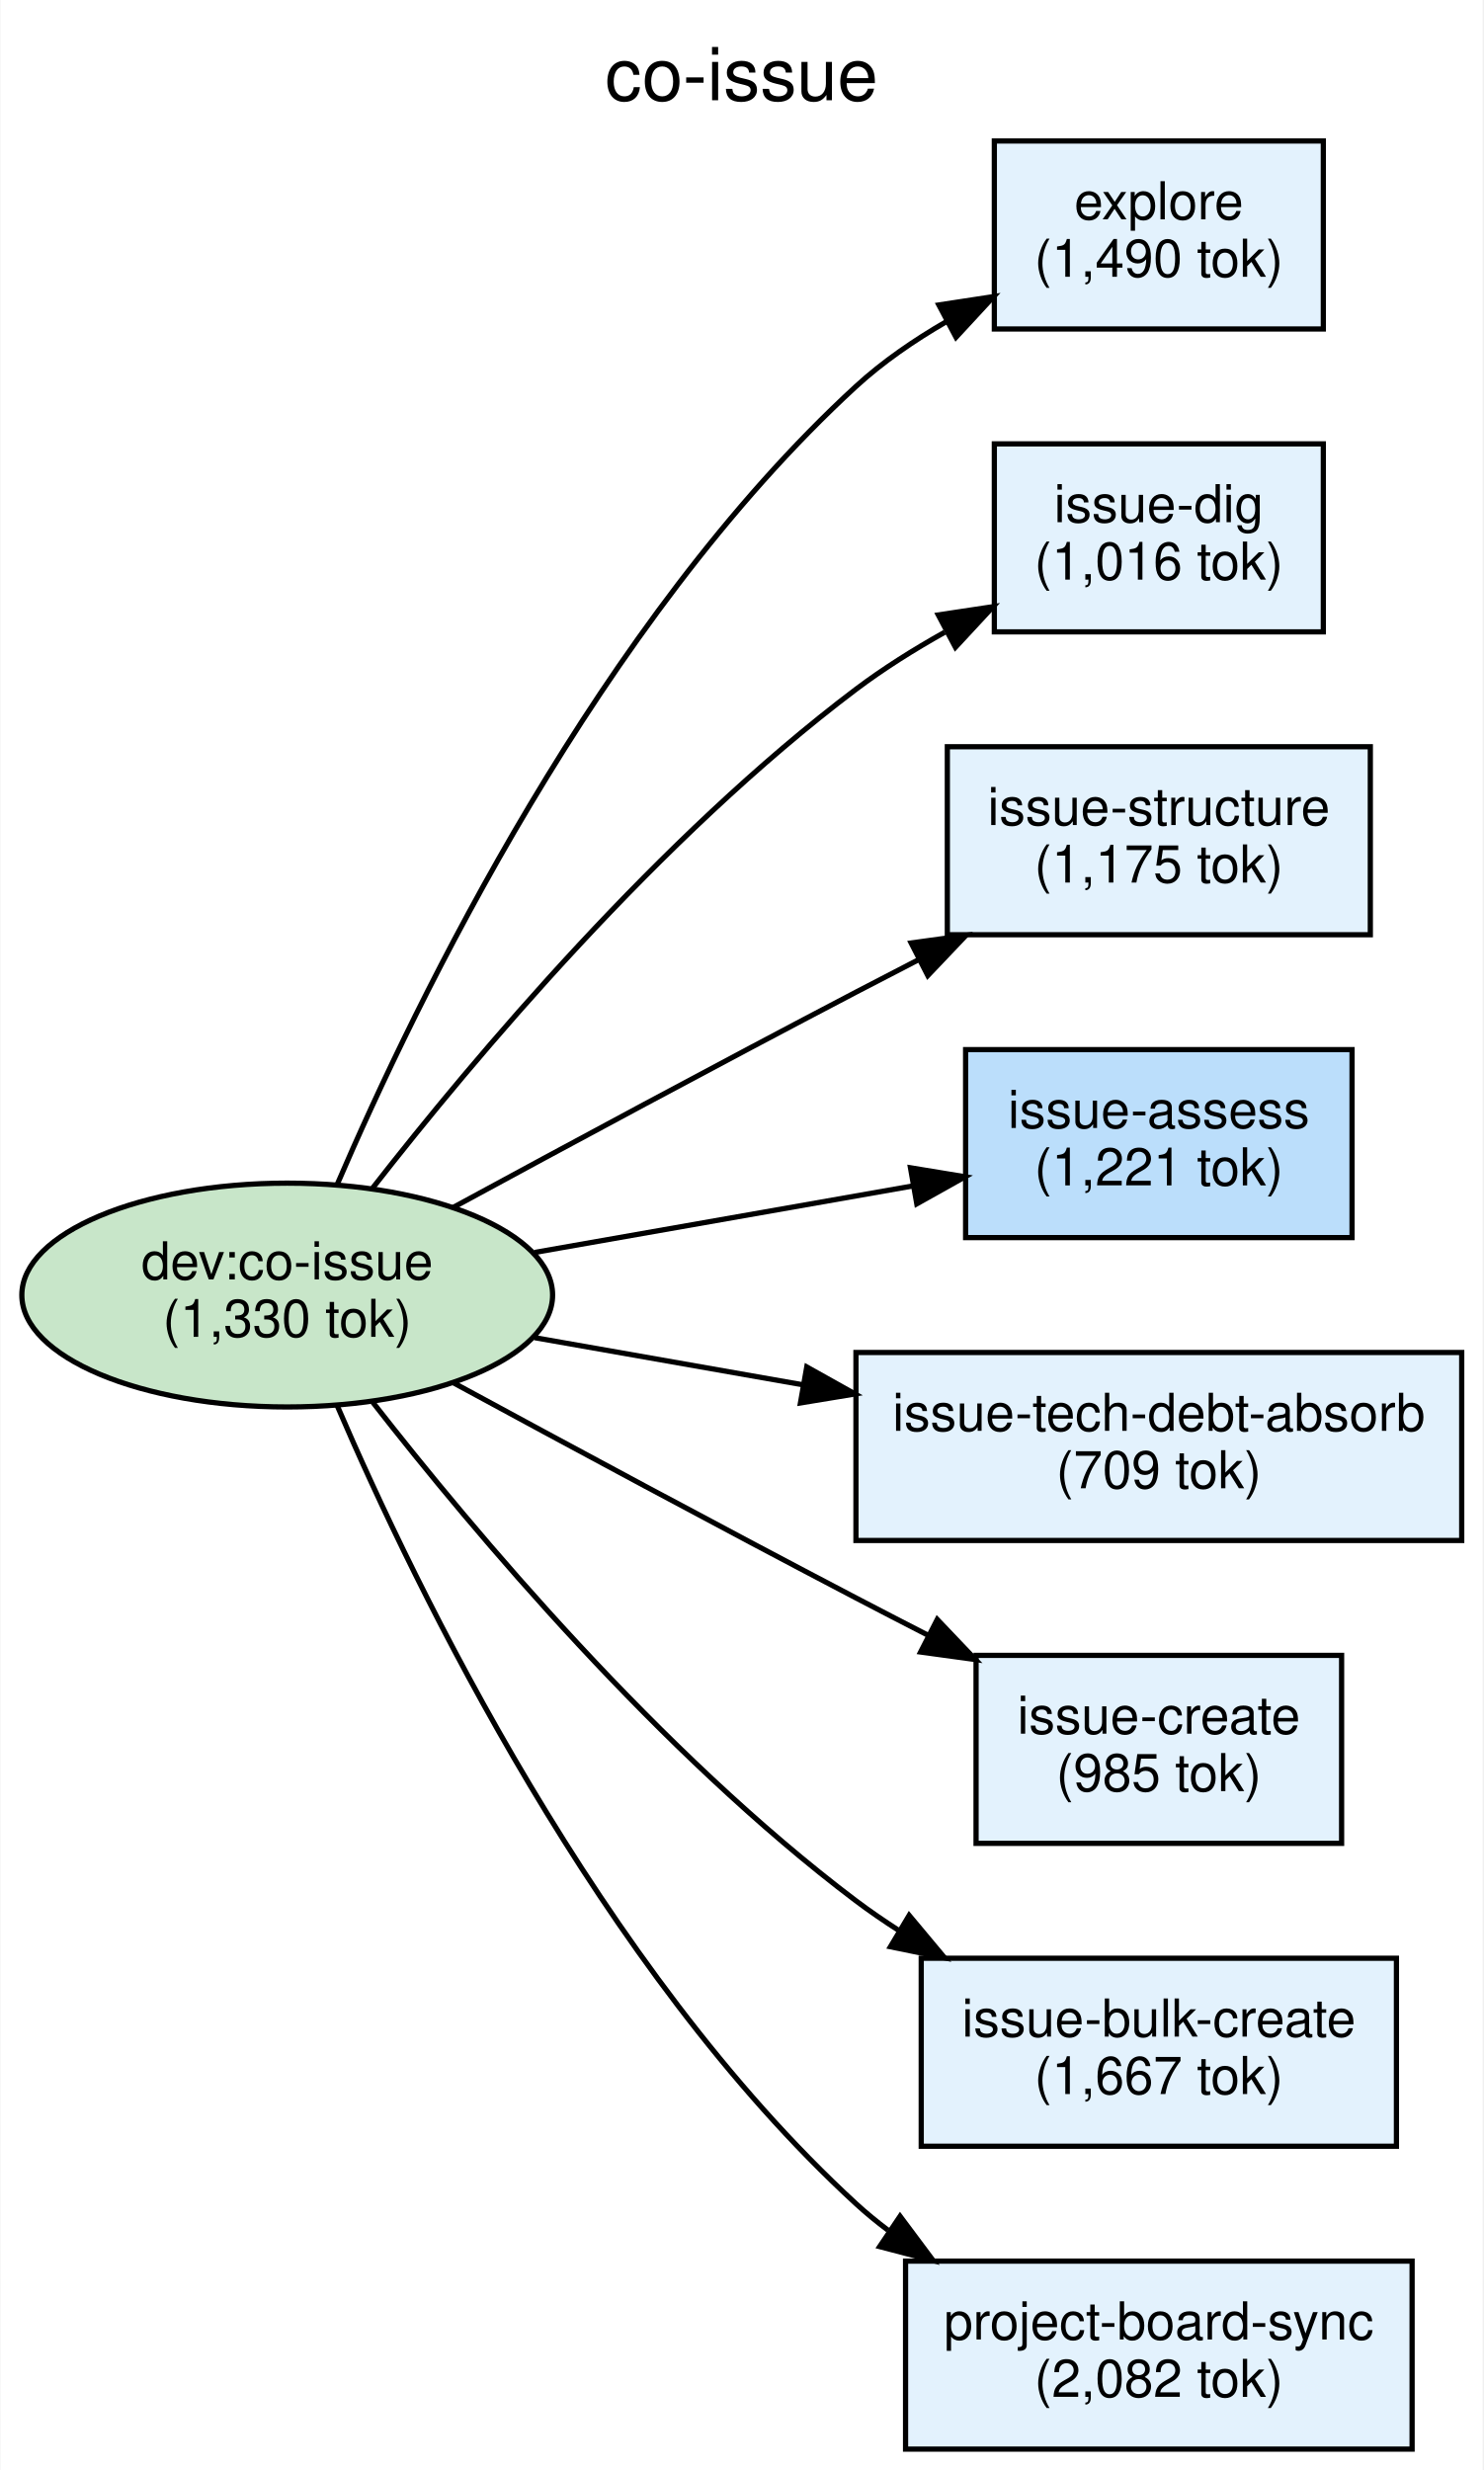
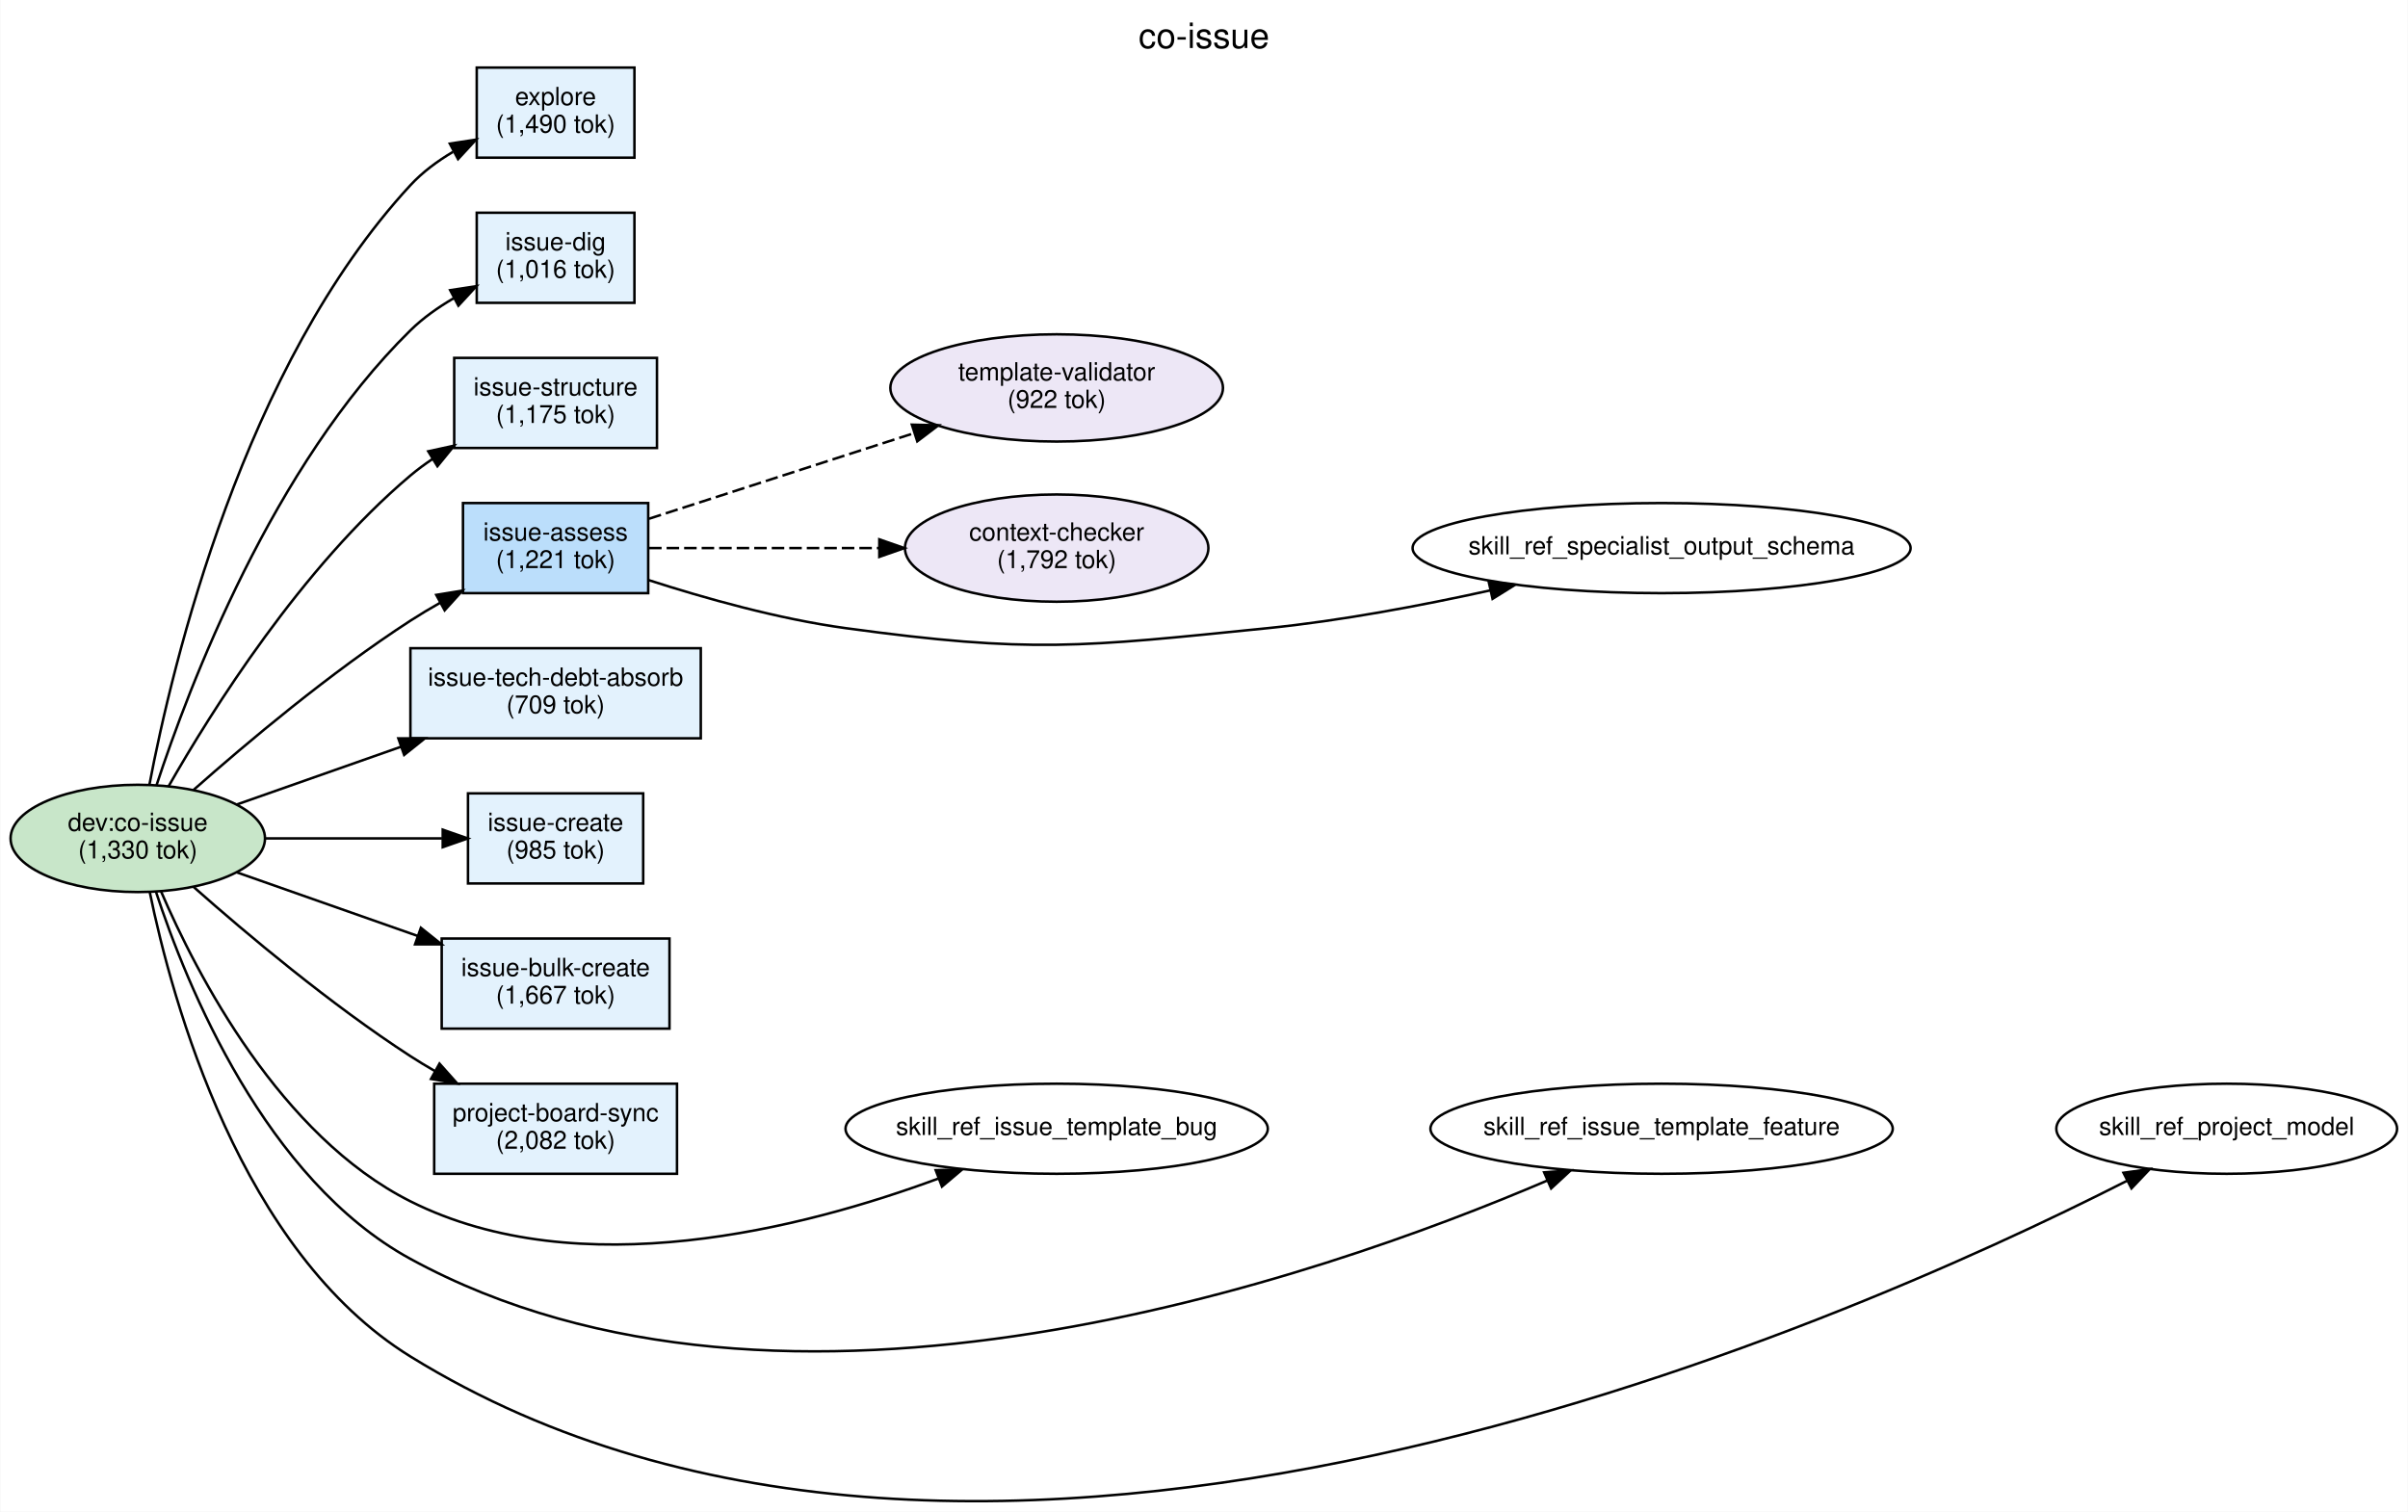
- <svg xmlns="http://www.w3.org/2000/svg" width="284pt" height="473pt" viewBox="0.00 0.00 283.82 473.00">
-   <g id="graph0" class="graph" transform="scale(1 1) rotate(0) translate(4 469)">
-     <polygon fill="white" stroke="transparent" points="-4,4 -4,-469 279.82,-469 279.82,4 -4,4" />
-     <text text-anchor="middle" x="137.91" y="-449.8" font-family="Helvetica,sans-Serif" font-size="14.00">co-issue</text>
+ <svg xmlns="http://www.w3.org/2000/svg" width="962pt" height="604pt" viewBox="0.00 0.00 961.72 604.00">
+   <g id="graph0" class="graph" transform="scale(1 1) rotate(0) translate(4 600)">
+     <polygon fill="white" stroke="transparent" points="-4,4 -4,-600 957.72,-600 957.72,4 -4,4" />
+     <text text-anchor="middle" x="476.86" y="-580.8" font-family="Helvetica,sans-Serif" font-size="14.00">co-issue</text>
    <g id="node1" class="node">
-       <ellipse fill="#c8e6c9" stroke="black" cx="50.91" cy="-221" rx="50.82" ry="21.43" />
-       <text text-anchor="middle" x="50.91" y="-224" font-family="Helvetica,sans-Serif" font-size="10.00">dev:co-issue</text>
-       <text text-anchor="middle" x="50.91" y="-213" font-family="Helvetica,sans-Serif" font-size="10.00">(1,330 tok)</text>
+       <ellipse fill="#c8e6c9" stroke="black" cx="50.91" cy="-265" rx="50.82" ry="21.43" />
+       <text text-anchor="middle" x="50.91" y="-268" font-family="Helvetica,sans-Serif" font-size="10.00">dev:co-issue</text>
+       <text text-anchor="middle" x="50.91" y="-257" font-family="Helvetica,sans-Serif" font-size="10.00">(1,330 tok)</text>
    </g>
    <g id="node2" class="node">
-       <polygon fill="#e3f2fd" stroke="black" points="249.32,-384 186.32,-384 186.32,-348 249.32,-348 249.32,-384" />
-       <text text-anchor="middle" x="217.82" y="-369" font-family="Helvetica,sans-Serif" font-size="10.00">issue-dig</text>
-       <text text-anchor="middle" x="217.82" y="-358" font-family="Helvetica,sans-Serif" font-size="10.00">(1,016 tok)</text>
+       <polygon fill="#e3f2fd" stroke="black" points="249.32,-515 186.32,-515 186.32,-479 249.32,-479 249.32,-515" />
+       <text text-anchor="middle" x="217.82" y="-500" font-family="Helvetica,sans-Serif" font-size="10.00">issue-dig</text>
+       <text text-anchor="middle" x="217.82" y="-489" font-family="Helvetica,sans-Serif" font-size="10.00">(1,016 tok)</text>
    </g>
    <g id="edge2" class="edge">
-       <path fill="none" stroke="black" d="M67.28,-241.51C86.74,-266.44 122.27,-308.68 159.82,-337 165.06,-340.95 170.91,-344.62 176.82,-347.93" />
-       <polygon fill="black" stroke="black" points="175.59,-351.24 186.07,-352.82 178.87,-345.05 175.59,-351.24" />
+       <path fill="none" stroke="black" d="M58.32,-286.03C71.44,-326.05 104.87,-414.02 159.82,-468 164.83,-472.92 170.83,-477.17 177.04,-480.79" />
+       <polygon fill="black" stroke="black" points="175.71,-484.05 186.18,-485.65 178.99,-477.87 175.71,-484.05" />
    </g>
    <g id="node3" class="node">
-       <polygon fill="#e3f2fd" stroke="black" points="258.32,-326 177.32,-326 177.32,-290 258.32,-290 258.32,-326" />
-       <text text-anchor="middle" x="217.82" y="-311" font-family="Helvetica,sans-Serif" font-size="10.00">issue-structure</text>
-       <text text-anchor="middle" x="217.82" y="-300" font-family="Helvetica,sans-Serif" font-size="10.00">(1,175 tok)</text>
+       <polygon fill="#e3f2fd" stroke="black" points="258.32,-457 177.32,-457 177.32,-421 258.32,-421 258.32,-457" />
+       <text text-anchor="middle" x="217.82" y="-442" font-family="Helvetica,sans-Serif" font-size="10.00">issue-structure</text>
+       <text text-anchor="middle" x="217.82" y="-431" font-family="Helvetica,sans-Serif" font-size="10.00">(1,175 tok)</text>
    </g>
    <g id="edge3" class="edge">
-       <path fill="none" stroke="black" d="M82.51,-237.68C104.06,-249.38 133.63,-265.3 159.82,-279 163.75,-281.05 167.83,-283.17 171.93,-285.28" />
-       <polygon fill="black" stroke="black" points="170.39,-288.42 180.88,-289.87 173.58,-282.19 170.39,-288.42" />
+       <path fill="none" stroke="black" d="M63.09,-285.62C80.44,-316.06 116.41,-373.38 159.82,-410 162.62,-412.36 165.64,-414.59 168.78,-416.69" />
+       <polygon fill="black" stroke="black" points="166.95,-419.67 177.3,-421.93 170.61,-413.71 166.95,-419.67" />
    </g>
    <g id="node4" class="node">
-       <polygon fill="#e3f2fd" stroke="black" points="252.82,-152 182.82,-152 182.82,-116 252.82,-116 252.82,-152" />
-       <text text-anchor="middle" x="217.82" y="-137" font-family="Helvetica,sans-Serif" font-size="10.00">issue-create</text>
-       <text text-anchor="middle" x="217.82" y="-126" font-family="Helvetica,sans-Serif" font-size="10.00">(985 tok)</text>
+       <polygon fill="#e3f2fd" stroke="black" points="252.82,-283 182.82,-283 182.82,-247 252.82,-247 252.82,-283" />
+       <text text-anchor="middle" x="217.82" y="-268" font-family="Helvetica,sans-Serif" font-size="10.00">issue-create</text>
+       <text text-anchor="middle" x="217.82" y="-257" font-family="Helvetica,sans-Serif" font-size="10.00">(985 tok)</text>
    </g>
    <g id="edge6" class="edge">
-       <path fill="none" stroke="black" d="M82.51,-204.32C104.06,-192.62 133.63,-176.7 159.82,-163 164.32,-160.65 169.03,-158.21 173.73,-155.8" />
-       <polygon fill="black" stroke="black" points="175.39,-158.88 182.7,-151.2 172.2,-152.64 175.39,-158.88" />
+       <path fill="none" stroke="black" d="M101.84,-265C124.32,-265 150.65,-265 172.44,-265" />
+       <polygon fill="black" stroke="black" points="172.73,-268.5 182.73,-265 172.73,-261.5 172.73,-268.5" />
    </g>
    <g id="node5" class="node">
-       <polygon fill="#e3f2fd" stroke="black" points="263.32,-94 172.32,-94 172.32,-58 263.32,-58 263.32,-94" />
-       <text text-anchor="middle" x="217.82" y="-79" font-family="Helvetica,sans-Serif" font-size="10.00">issue-bulk-create</text>
-       <text text-anchor="middle" x="217.82" y="-68" font-family="Helvetica,sans-Serif" font-size="10.00">(1,667 tok)</text>
+       <polygon fill="#e3f2fd" stroke="black" points="263.32,-225 172.32,-225 172.32,-189 263.32,-189 263.32,-225" />
+       <text text-anchor="middle" x="217.82" y="-210" font-family="Helvetica,sans-Serif" font-size="10.00">issue-bulk-create</text>
+       <text text-anchor="middle" x="217.82" y="-199" font-family="Helvetica,sans-Serif" font-size="10.00">(1,667 tok)</text>
    </g>
    <g id="edge7" class="edge">
-       <path fill="none" stroke="black" d="M67.28,-200.49C86.74,-175.56 122.27,-133.32 159.82,-105 162.44,-103.03 165.21,-101.13 168.06,-99.3" />
-       <polygon fill="black" stroke="black" points="170.01,-102.21 176.8,-94.08 166.42,-96.2 170.01,-102.21" />
+       <path fill="none" stroke="black" d="M90.58,-251.4C112.08,-243.84 139.18,-234.31 162.76,-226.02" />
+       <polygon fill="black" stroke="black" points="164,-229.29 172.28,-222.67 161.68,-222.69 164,-229.29" />
    </g>
    <g id="node6" class="node">
-       <polygon fill="#e3f2fd" stroke="black" points="275.82,-210 159.82,-210 159.82,-174 275.82,-174 275.82,-210" />
-       <text text-anchor="middle" x="217.82" y="-195" font-family="Helvetica,sans-Serif" font-size="10.00">issue-tech-debt-absorb</text>
-       <text text-anchor="middle" x="217.82" y="-184" font-family="Helvetica,sans-Serif" font-size="10.00">(709 tok)</text>
+       <polygon fill="#e3f2fd" stroke="black" points="275.82,-341 159.82,-341 159.82,-305 275.82,-305 275.82,-341" />
+       <text text-anchor="middle" x="217.82" y="-326" font-family="Helvetica,sans-Serif" font-size="10.00">issue-tech-debt-absorb</text>
+       <text text-anchor="middle" x="217.82" y="-315" font-family="Helvetica,sans-Serif" font-size="10.00">(709 tok)</text>
    </g>
    <g id="edge5" class="edge">
-       <path fill="none" stroke="black" d="M98.29,-212.84C114.22,-210.04 132.38,-206.85 149.62,-203.82" />
-       <polygon fill="black" stroke="black" points="150.4,-207.23 159.64,-202.06 149.19,-200.34 150.4,-207.23" />
+       <path fill="none" stroke="black" d="M90.58,-278.6C110.06,-285.45 134.15,-293.93 156.04,-301.62" />
+       <polygon fill="black" stroke="black" points="155,-304.97 165.59,-304.98 157.32,-298.36 155,-304.97" />
    </g>
    <g id="node7" class="node">
-       <polygon fill="#e3f2fd" stroke="black" points="266.32,-36 169.32,-36 169.32,0 266.32,0 266.32,-36" />
-       <text text-anchor="middle" x="217.82" y="-21" font-family="Helvetica,sans-Serif" font-size="10.00">project-board-sync</text>
-       <text text-anchor="middle" x="217.82" y="-10" font-family="Helvetica,sans-Serif" font-size="10.00">(2,082 tok)</text>
+       <polygon fill="#e3f2fd" stroke="black" points="266.32,-167 169.32,-167 169.32,-131 266.32,-131 266.32,-167" />
+       <text text-anchor="middle" x="217.82" y="-152" font-family="Helvetica,sans-Serif" font-size="10.00">project-board-sync</text>
+       <text text-anchor="middle" x="217.82" y="-141" font-family="Helvetica,sans-Serif" font-size="10.00">(2,082 tok)</text>
    </g>
    <g id="edge8" class="edge">
-       <path fill="none" stroke="black" d="M60.41,-199.98C75.67,-164.47 110.75,-92.1 159.82,-47 161.75,-45.23 163.82,-43.53 165.96,-41.92" />
-       <polygon fill="black" stroke="black" points="168.27,-44.59 174.61,-36.1 164.36,-38.78 168.27,-44.59" />
+       <path fill="none" stroke="black" d="M73.21,-245.6C94.28,-226.96 127.91,-198.67 159.82,-178 162.94,-175.98 166.22,-173.99 169.56,-172.07" />
+       <polygon fill="black" stroke="black" points="171.44,-175.03 178.49,-167.12 168.05,-168.9 171.44,-175.03" />
    </g>
    <g id="node8" class="node">
-       <polygon fill="#bbdefb" stroke="black" points="254.82,-268 180.82,-268 180.82,-232 254.82,-232 254.82,-268" />
-       <text text-anchor="middle" x="217.82" y="-253" font-family="Helvetica,sans-Serif" font-size="10.00">issue-assess</text>
-       <text text-anchor="middle" x="217.82" y="-242" font-family="Helvetica,sans-Serif" font-size="10.00">(1,221 tok)</text>
+       <polygon fill="#bbdefb" stroke="black" points="254.82,-399 180.82,-399 180.82,-363 254.82,-363 254.82,-399" />
+       <text text-anchor="middle" x="217.82" y="-384" font-family="Helvetica,sans-Serif" font-size="10.00">issue-assess</text>
+       <text text-anchor="middle" x="217.82" y="-373" font-family="Helvetica,sans-Serif" font-size="10.00">(1,221 tok)</text>
    </g>
    <g id="edge4" class="edge">
-       <path fill="none" stroke="black" d="M98.29,-229.16C120.92,-233.14 148.08,-237.91 170.68,-241.89" />
-       <polygon fill="black" stroke="black" points="170.26,-245.37 180.72,-243.65 171.47,-238.47 170.26,-245.37" />
+       <path fill="none" stroke="black" d="M73.21,-284.4C94.28,-303.04 127.91,-331.34 159.82,-352 163.6,-354.44 167.6,-356.84 171.67,-359.14" />
+       <polygon fill="black" stroke="black" points="170.15,-362.3 180.61,-364.01 173.5,-356.15 170.15,-362.3" />
    </g>
    <g id="node9" class="node">
-       <polygon fill="#e3f2fd" stroke="black" points="249.32,-442 186.32,-442 186.32,-406 249.32,-406 249.32,-442" />
-       <text text-anchor="middle" x="217.82" y="-427" font-family="Helvetica,sans-Serif" font-size="10.00">explore</text>
-       <text text-anchor="middle" x="217.82" y="-416" font-family="Helvetica,sans-Serif" font-size="10.00">(1,490 tok)</text>
+       <polygon fill="#e3f2fd" stroke="black" points="249.32,-573 186.32,-573 186.32,-537 249.32,-537 249.32,-573" />
+       <text text-anchor="middle" x="217.82" y="-558" font-family="Helvetica,sans-Serif" font-size="10.00">explore</text>
+       <text text-anchor="middle" x="217.82" y="-547" font-family="Helvetica,sans-Serif" font-size="10.00">(1,490 tok)</text>
    </g>
    <g id="edge1" class="edge">
-       <path fill="none" stroke="black" d="M60.41,-242.02C75.67,-277.53 110.75,-349.9 159.82,-395 164.93,-399.69 170.94,-403.82 177.11,-407.39" />
-       <polygon fill="black" stroke="black" points="175.7,-410.6 186.17,-412.2 178.98,-404.42 175.7,-410.6" />
+       <path fill="none" stroke="black" d="M55.52,-286.31C64.7,-334.6 93.09,-453.81 159.82,-526 164.63,-531.21 170.59,-535.62 176.82,-539.31" />
+       <polygon fill="black" stroke="black" points="175.57,-542.61 186.04,-544.21 178.85,-536.43 175.57,-542.61" />
+     </g>
+     <g id="node12" class="node">
+       <ellipse fill="none" stroke="black" cx="418" cy="-149" rx="84.36" ry="18" />
+       <text text-anchor="middle" x="418" y="-146.5" font-family="Helvetica,sans-Serif" font-size="10.00">skill_ref_issue_template_bug</text>
+     </g>
+     <g id="edge9" class="edge">
+       <path fill="none" stroke="black" d="M60.12,-244.01C74.51,-210.53 107.81,-146.13 159.82,-120 227.29,-86.11 317,-109.21 370.68,-129.08" />
+       <polygon fill="black" stroke="black" points="369.68,-132.44 380.27,-132.74 372.17,-125.9 369.68,-132.44" />
+     </g>
+     <g id="node13" class="node">
+       <ellipse fill="none" stroke="black" cx="659.67" cy="-149" rx="92.34" ry="18" />
+       <text text-anchor="middle" x="659.67" y="-146.5" font-family="Helvetica,sans-Serif" font-size="10.00">skill_ref_issue_template_feature</text>
+     </g>
+     <g id="edge10" class="edge">
+       <path fill="none" stroke="black" d="M58.11,-243.85C70.41,-206.23 101.87,-128.66 159.82,-97 309.65,-15.17 522.58,-89.18 614.07,-128.33" />
+       <polygon fill="black" stroke="black" points="612.75,-131.57 623.32,-132.34 615.54,-125.15 612.75,-131.57" />
+     </g>
+     <g id="node14" class="node">
+       <ellipse fill="none" stroke="black" cx="885.43" cy="-149" rx="68.07" ry="18" />
+       <text text-anchor="middle" x="885.43" y="-146.5" font-family="Helvetica,sans-Serif" font-size="10.00">skill_ref_project_model</text>
+     </g>
+     <g id="edge11" class="edge">
+       <path fill="none" stroke="black" d="M55.64,-243.78C64.62,-199.94 91.91,-99.99 159.82,-58 386.92,82.4 730.7,-69.75 845.54,-128.17" />
+       <polygon fill="black" stroke="black" points="844.19,-131.4 854.68,-132.86 847.39,-125.18 844.19,-131.4" />
+     </g>
+     <g id="node10" class="node">
+       <ellipse fill="#ede7f6" stroke="black" cx="418" cy="-445" rx="66.44" ry="21.43" />
+       <text text-anchor="middle" x="418" y="-448" font-family="Helvetica,sans-Serif" font-size="10.00">template-validator</text>
+       <text text-anchor="middle" x="418" y="-437" font-family="Helvetica,sans-Serif" font-size="10.00">(922 tok)</text>
+     </g>
+     <g id="edge12" class="edge">
+       <path fill="none" stroke="black" stroke-dasharray="5,2" d="M255.17,-392.74C284.77,-402.3 327.05,-415.95 360.97,-426.91" />
+       <polygon fill="black" stroke="black" points="360.16,-430.32 370.75,-430.07 362.31,-423.66 360.16,-430.32" />
+     </g>
+     <g id="node11" class="node">
+       <ellipse fill="#ede7f6" stroke="black" cx="418" cy="-381" rx="60.62" ry="21.43" />
+       <text text-anchor="middle" x="418" y="-384" font-family="Helvetica,sans-Serif" font-size="10.00">context-checker</text>
+       <text text-anchor="middle" x="418" y="-373" font-family="Helvetica,sans-Serif" font-size="10.00">(1,792 tok)</text>
+     </g>
+     <g id="edge13" class="edge">
+       <path fill="none" stroke="black" stroke-dasharray="5,2" d="M255.17,-381C280.77,-381 315.87,-381 346.83,-381" />
+       <polygon fill="black" stroke="black" points="347.15,-384.5 357.15,-381 347.15,-377.5 347.15,-384.5" />
+     </g>
+     <g id="node15" class="node">
+       <ellipse fill="none" stroke="black" cx="659.67" cy="-381" rx="99.47" ry="18" />
+       <text text-anchor="middle" x="659.67" y="-378.5" font-family="Helvetica,sans-Serif" font-size="10.00">skill_ref_specialist_output_schema</text>
+     </g>
+     <g id="edge14" class="edge">
+       <path fill="none" stroke="black" d="M255.06,-368.19C277.44,-360.97 306.92,-352.67 333.82,-349 407.96,-338.88 427.74,-341.47 502.18,-349 531.67,-351.99 563.81,-358.06 591.25,-364.11" />
+       <polygon fill="black" stroke="black" points="590.6,-367.56 601.13,-366.34 592.14,-360.73 590.6,-367.56" />
    </g>
  </g>
</svg>
